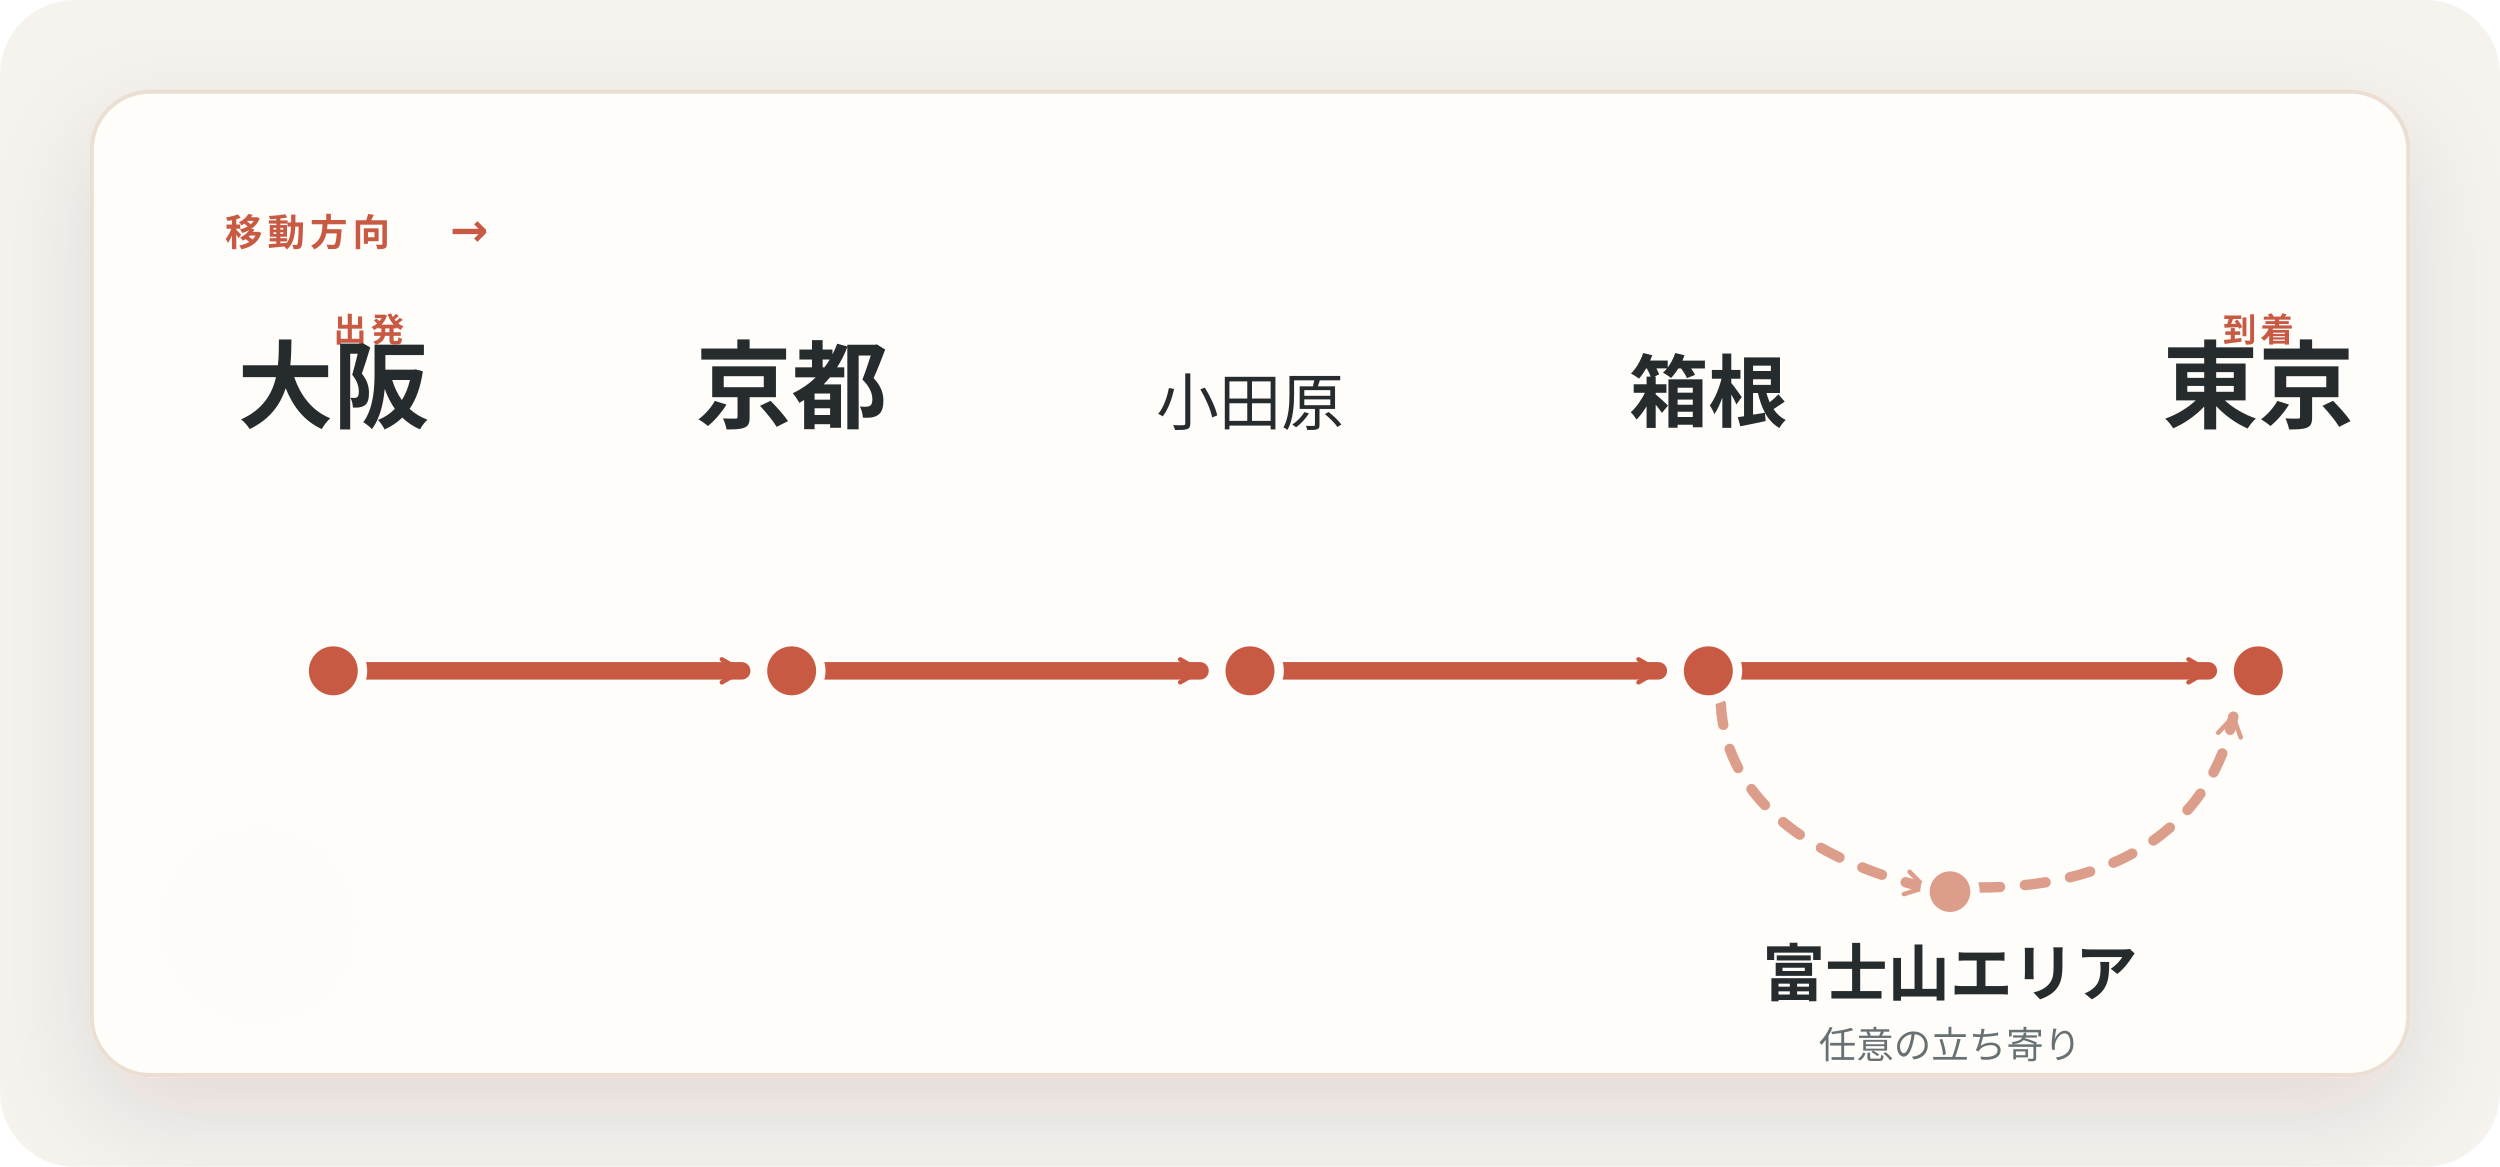
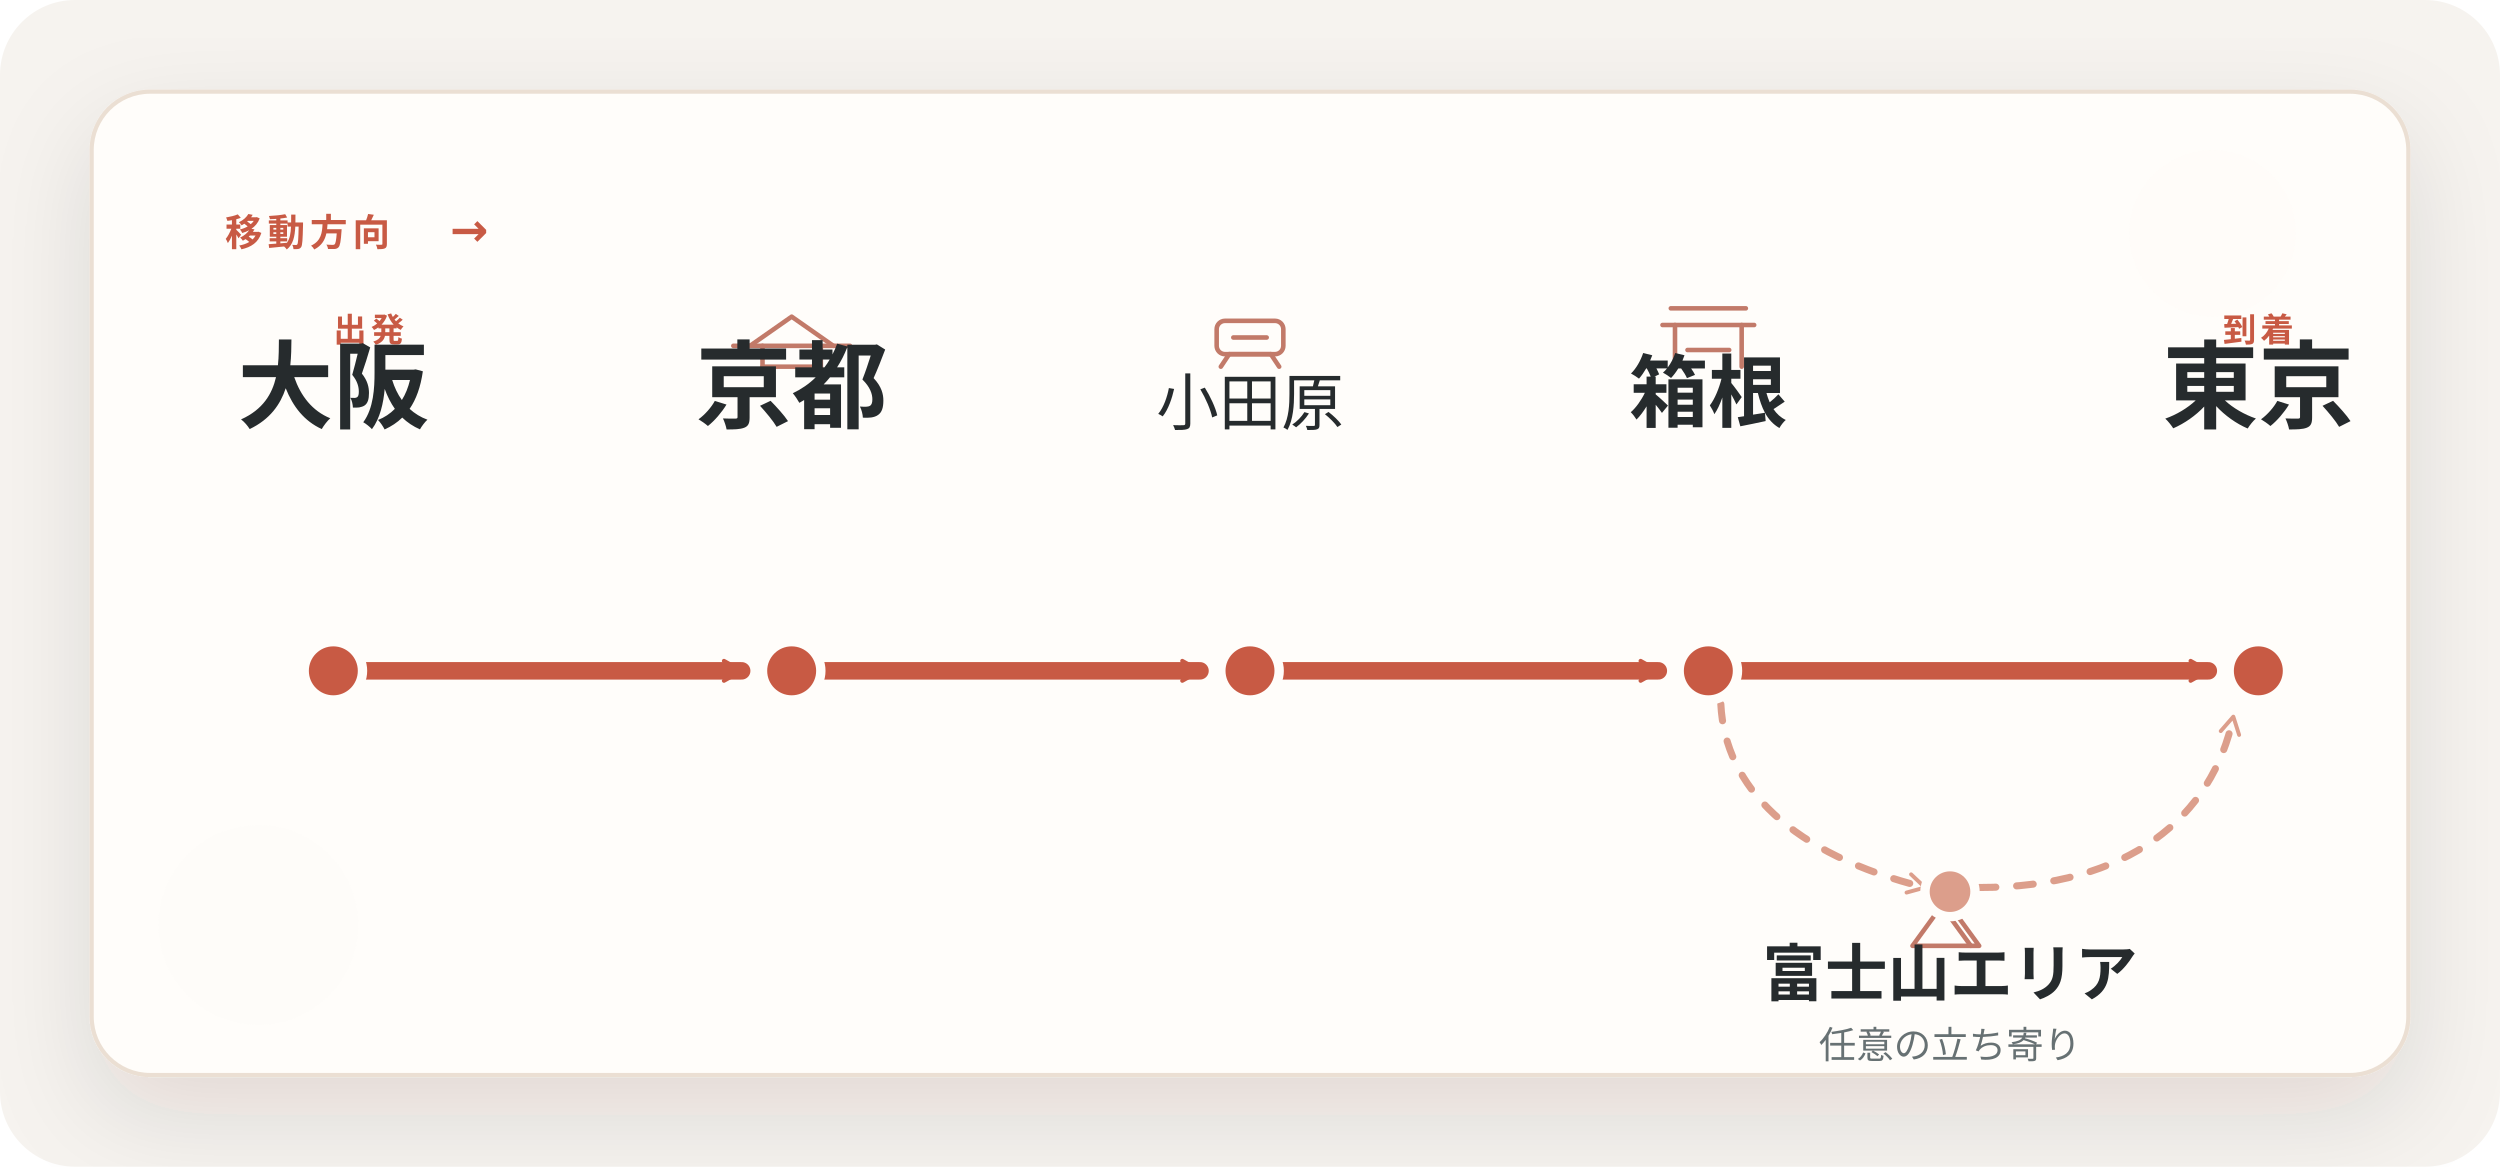
<svg xmlns="http://www.w3.org/2000/svg" viewBox="0 0 1200 560" role="img" aria-labelledby="title desc">
  <defs>
    <filter id="panelShadow" x="-12%" y="-12%" width="124%" height="124%">
      <feDropShadow dx="0" dy="18" stdDeviation="24" flood-color="#3c2b23" flood-opacity="0.11" />
    </filter>
-     <marker id="routeArrow" markerWidth="15" markerHeight="15" refX="11.5" refY="7.5" orient="auto" markerUnits="userSpaceOnUse">
-       <path d="M2 2L11.5 7.5L2 13" fill="none" stroke="#c85a44" stroke-width="2.2" stroke-linecap="round" stroke-linejoin="round" />
+     <marker id="routeArrow" markerWidth="13.5" markerHeight="13.5" refX="10.5" refY="6.75" orient="auto" markerUnits="userSpaceOnUse">
+       <path d="M2 2L10.5 6.75L2 11.5" fill="none" stroke="#c85a44" stroke-width="2" stroke-linecap="round" stroke-linejoin="round" />
    </marker>
-     <marker id="detourArrow" markerWidth="15" markerHeight="15" refX="11" refY="7.5" orient="auto" markerUnits="userSpaceOnUse">
-       <path d="M2 2L11 7.5L2 13" fill="none" stroke="#dc9e8b" stroke-width="2.2" stroke-linecap="round" stroke-linejoin="round" />
+     <marker id="detourArrow" markerWidth="13" markerHeight="13" refX="10" refY="6.5" orient="auto" markerUnits="userSpaceOnUse">
+       <path d="M2 2L10 6.5L2 11" fill="none" stroke="#dc9e8b" stroke-width="1.9" stroke-linecap="round" stroke-linejoin="round" />
    </marker>
  </defs>
  <rect width="1200" height="560" rx="36" fill="#f6f3ef" />
  <g filter="url(#panelShadow)">
    <rect x="44" y="44" width="1112" height="472" rx="28" fill="#fffdfa" stroke="#ebdfd3" stroke-width="2" />
  </g>
  <circle cx="1062" cy="112" r="40" fill="#f3ddd4" opacity="0.03" />
  <circle cx="124" cy="444" r="48" fill="#dfe8e2" opacity="0.03" />
  <g font-family="'Hiragino Sans', 'Yu Gothic', sans-serif">
    <text x="108" y="118" fill="#c85a44" font-size="18" font-weight="700" letter-spacing="2.4">移動方向</text>
    <text x="216" y="118" fill="#c85a44" font-size="22" font-weight="700">→</text>
    <text x="160" y="164" fill="#c85a44" font-size="16" font-weight="700" letter-spacing="2">出発</text>
    <text x="1084" y="164" text-anchor="middle" fill="#c85a44" font-size="16" font-weight="700" letter-spacing="2">到着</text>
  </g>
+   <g fill="none" stroke="#b86552" stroke-width="2.2" stroke-linecap="round" stroke-linejoin="round" opacity="0.86">
+     <path d="M352 166H408" />
+     <path d="M360 166L380 152L400 166" />
+     <path d="M366 166V176" />
+     <path d="M394 166V176" />
+     <path d="M366 176H394" />
+     <rect x="584" y="154" width="32" height="16" rx="4" />
+     <path d="M592 162H608" />
+     <path d="M590 170H610" />
+     <path d="M590 170L586 176" />
+     <path d="M610 170L614 176" />
+     <path d="M804 176V156" />
+     <path d="M836 176V156" />
+     <path d="M798 156H842" />
+     <path d="M802 148H838" />
+     <path d="M810 168H830" />
+     <path d="M918 454L934 432L950 454Z" />
+     <path d="M930 432L946 454" />
+   </g>
  <g fill="none" stroke="#c85a44" stroke-width="8.4" stroke-linecap="round" stroke-linejoin="round">
    <path d="M175 322H356" marker-end="url(#routeArrow)" />
    <path d="M395 322H576" marker-end="url(#routeArrow)" />
    <path d="M615 322H796" marker-end="url(#routeArrow)" />
    <path d="M835 322H1060" marker-end="url(#routeArrow)" />
  </g>
-   <g fill="none" stroke="#dc9e8b" stroke-width="5" stroke-linecap="round" stroke-linejoin="round" stroke-dasharray="10 12">
+   <g fill="none" stroke="#dc9e8b" stroke-width="3.4" stroke-linecap="round" stroke-linejoin="round" stroke-dasharray="8 10">
    <path d="M826 338C828 378 860 410 924 426" marker-end="url(#detourArrow)" />
    <path d="M950 426C1022 426 1062 392 1072 344" marker-end="url(#detourArrow)" />
  </g>
  <g fill="#c85a44" stroke="#fffdfa" stroke-width="4.5">
    <circle cx="160" cy="322" r="14" />
    <circle cx="380" cy="322" r="14" />
    <circle cx="600" cy="322" r="14" />
    <circle cx="820" cy="322" r="14" />
    <circle cx="1084" cy="322" r="14" />
    <circle cx="936" cy="428" r="12" fill="#dc9e8b" />
  </g>
  <g fill="#262b2d" text-anchor="middle" font-family="'Hiragino Sans', 'Yu Gothic', sans-serif">
    <text x="160" y="202" font-size="46" font-weight="700">大阪</text>
    <text x="380" y="202" font-size="46" font-weight="700">京都</text>
-     <text x="600" y="204" font-size="30" font-weight="540">小田原</text>
+     <text x="600" y="204" font-size="30" font-weight="500">小田原</text>
    <text x="820" y="202" font-size="38" font-weight="650">箱根</text>
    <text x="1084" y="202" font-size="46" font-weight="700">東京</text>
  </g>
  <g fill="#262b2d" text-anchor="middle" font-family="'Hiragino Sans', 'Yu Gothic', sans-serif">
    <text x="936" y="478" font-size="30" font-weight="700">富士山エリア</text>
    <text x="936" y="508" font-size="18" font-weight="500" fill="#677173">任意の立ち寄り</text>
  </g>
</svg>
